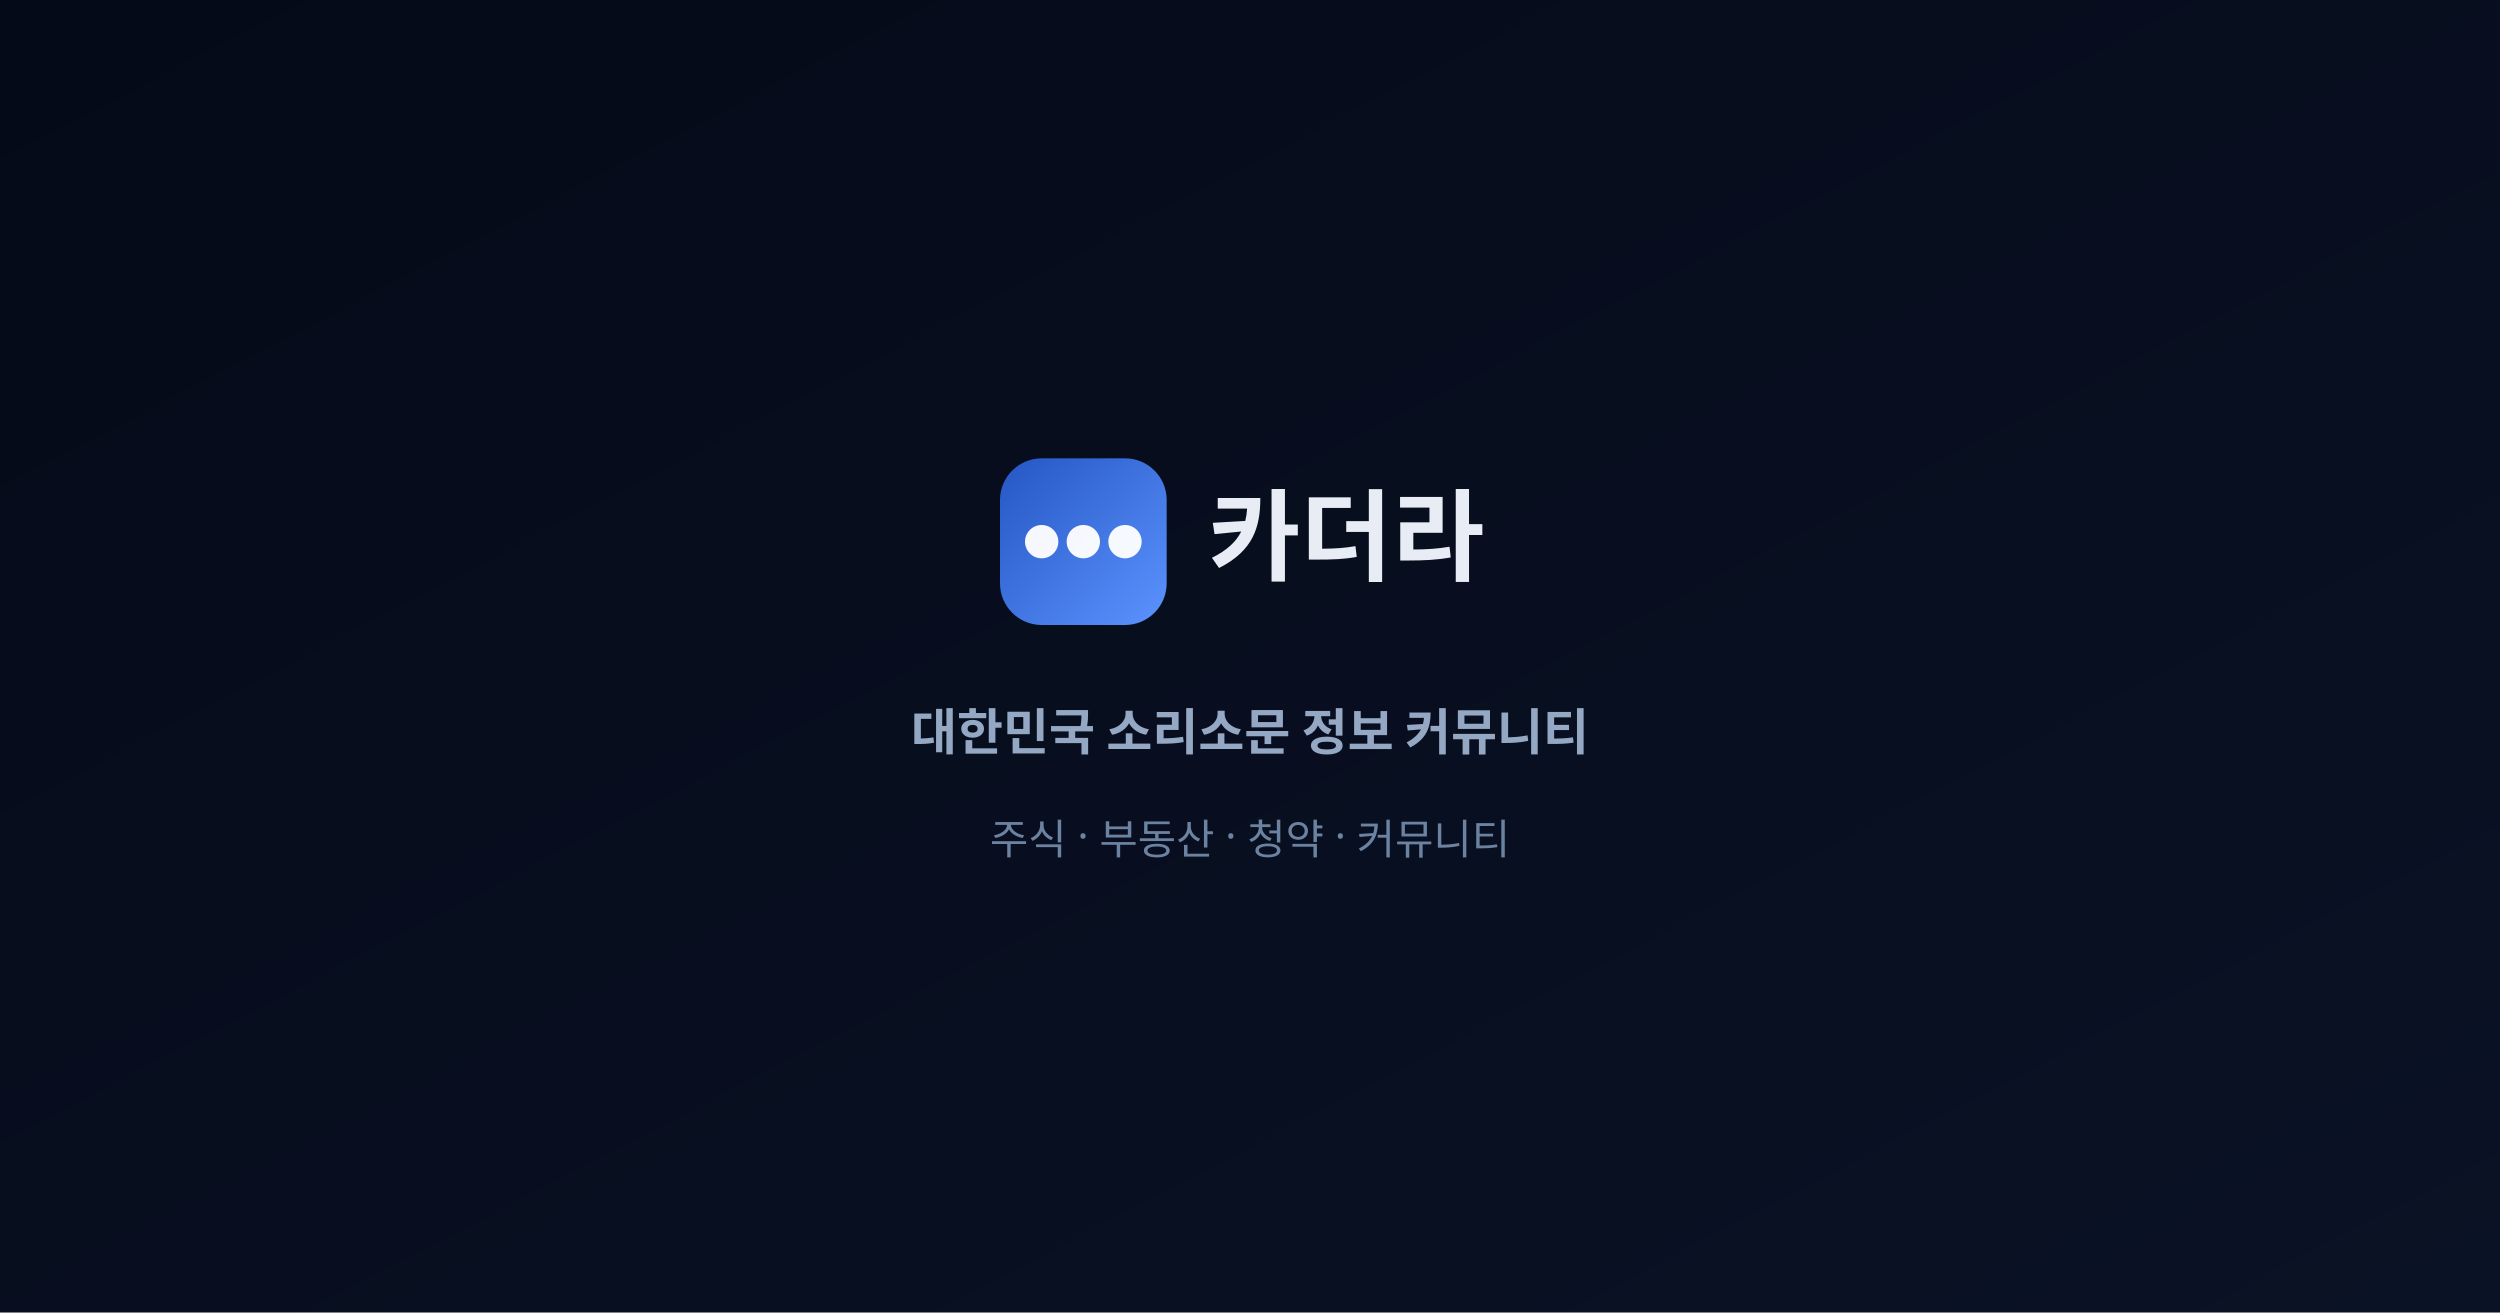
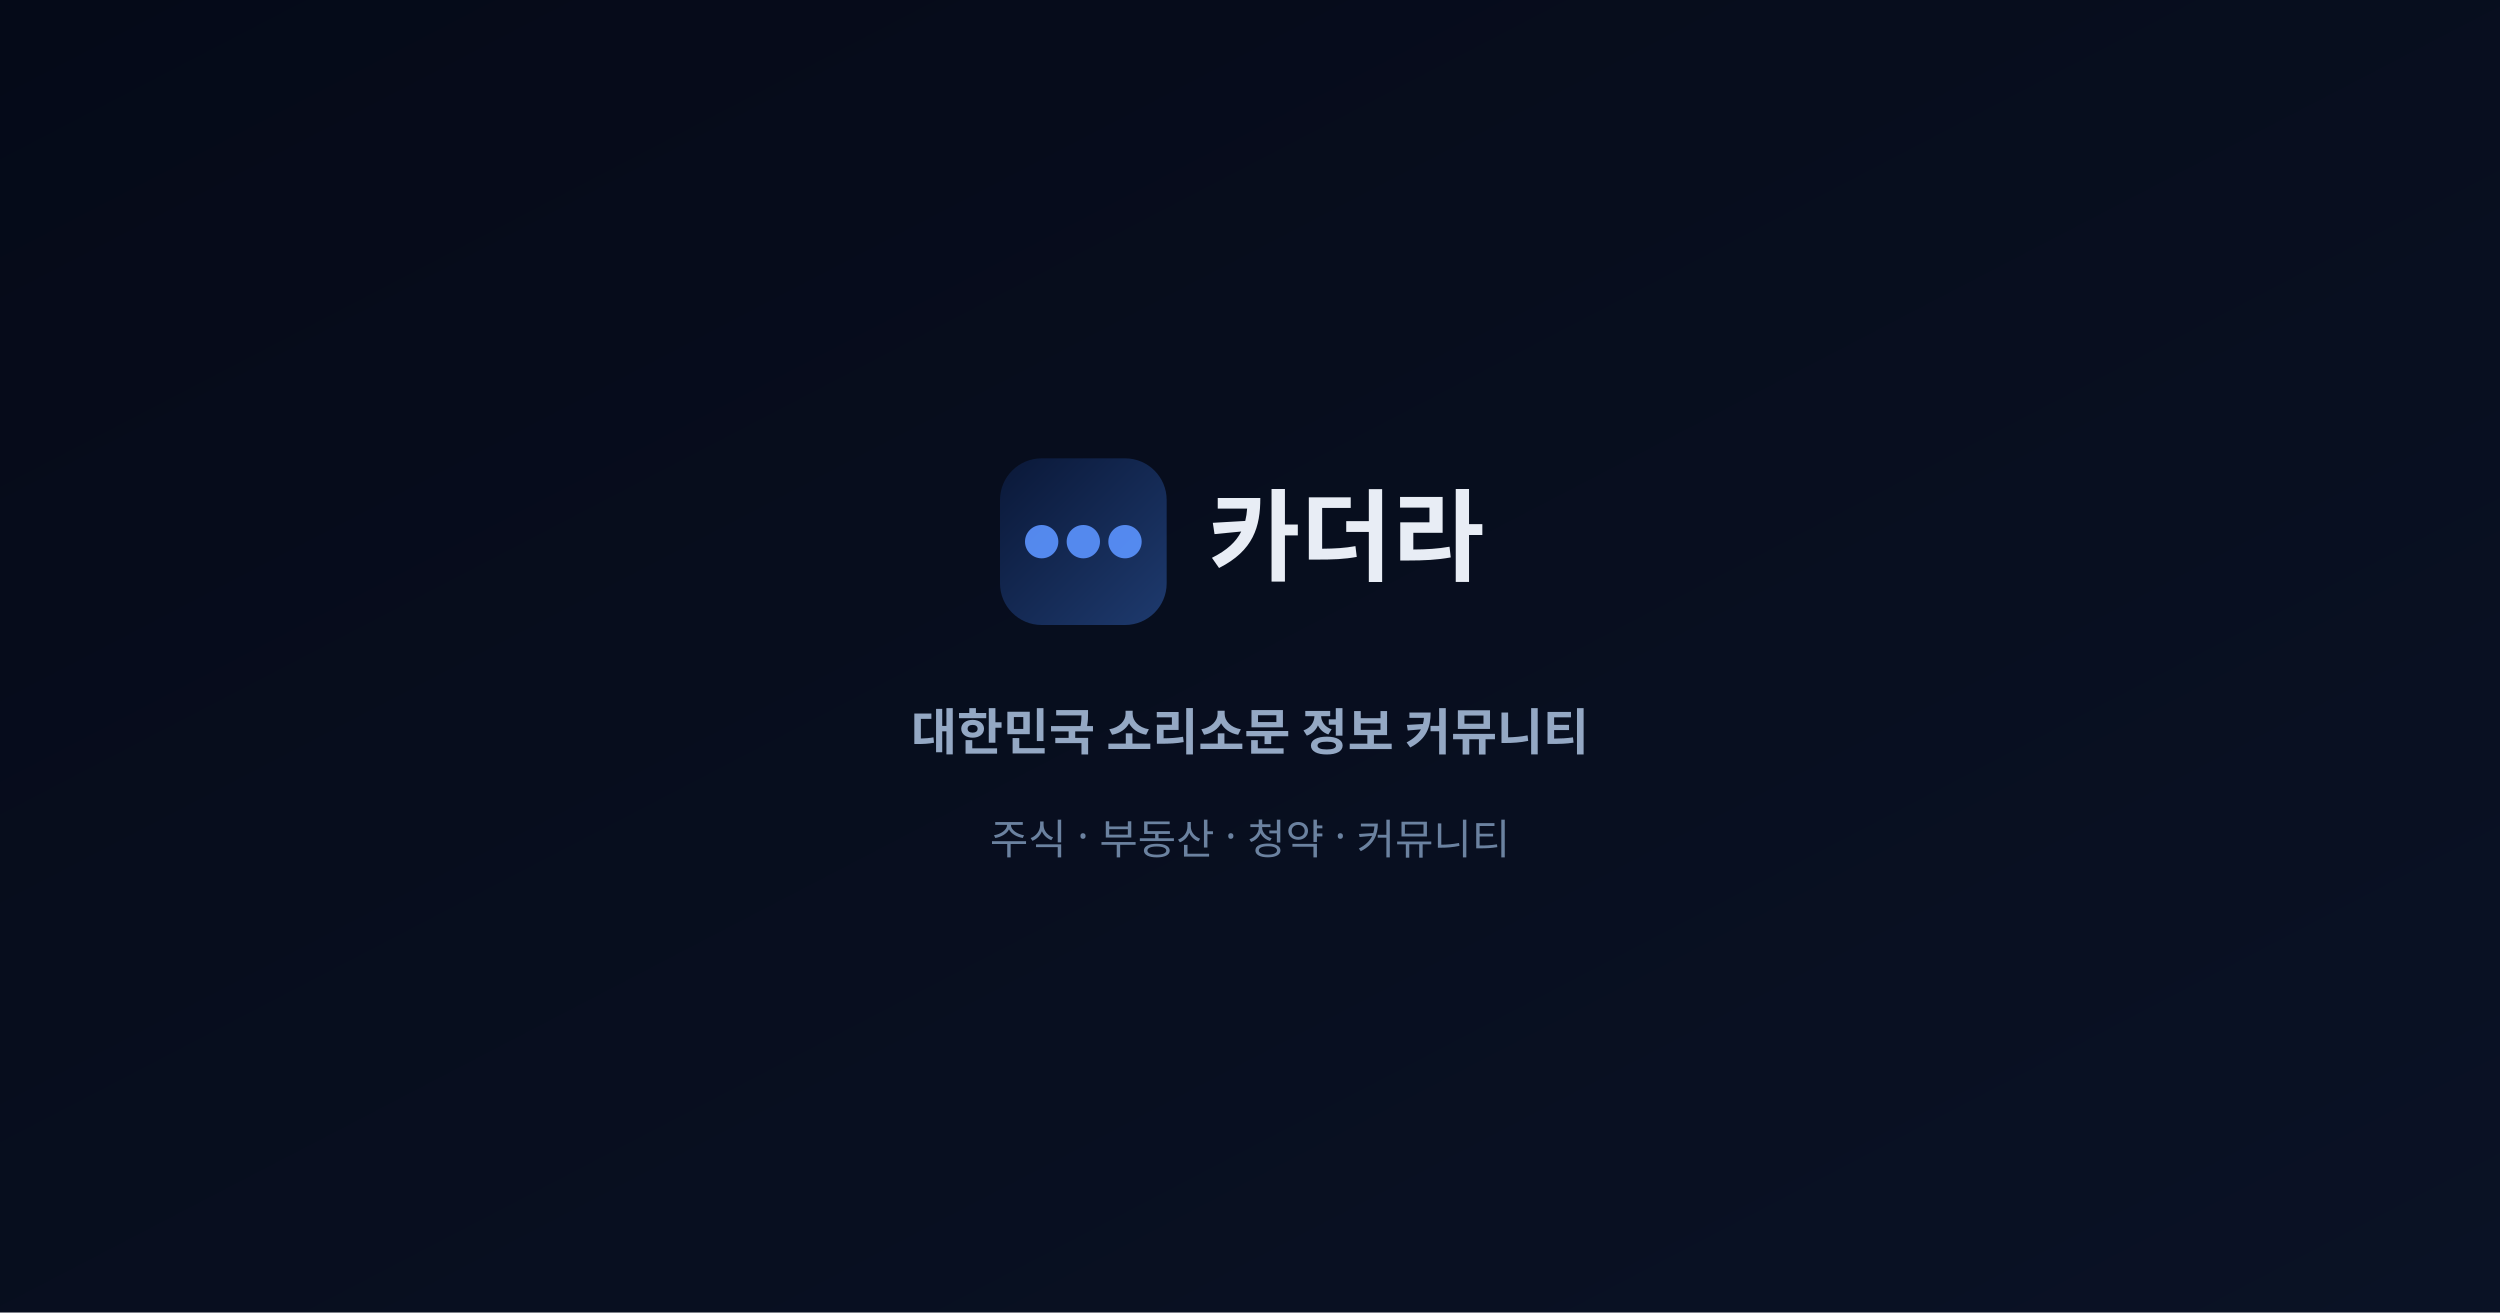
<svg xmlns="http://www.w3.org/2000/svg" width="1200" height="630" viewBox="0 0 1200 630">
  <defs>
    <linearGradient id="bg" x1="0%" y1="0%" x2="100%" y2="100%">
      <stop offset="0%" stop-color="#050A18" />
      <stop offset="100%" stop-color="#0A1225" />
    </linearGradient>
    <linearGradient id="logo" x1="0%" y1="0%" x2="100%" y2="100%">
-       <stop offset="0%" stop-color="#2556C4" />
-       <stop offset="100%" stop-color="#5B93FF" />
+       <stop offset="0%" stop-color="#0A1838" />
+       <stop offset="100%" stop-color="#1E3A6E" />
    </linearGradient>
  </defs>
  <rect width="1200" height="630" fill="url(#bg)" />
  <rect x="480" y="220" width="80" height="80" rx="20" fill="url(#logo)" />
-   <circle cx="500" cy="260" r="8" fill="white" opacity="0.95" />
-   <circle cx="520" cy="260" r="8" fill="white" opacity="0.95" />
-   <circle cx="540" cy="260" r="8" fill="white" opacity="0.95" />
+   <circle cx="500" cy="260" r="8" fill="#5B93FF" opacity="0.9" />
+   <circle cx="520" cy="260" r="8" fill="#5B93FF" opacity="0.9" />
+   <circle cx="540" cy="260" r="8" fill="#5B93FF" opacity="0.9" />
  <text x="580" y="275" font-family="system-ui" font-weight="900" font-size="48" fill="#E8EDF5">카더라</text>
  <text x="600" y="360" font-family="system-ui" font-weight="600" font-size="24" fill="#94A8C4" text-anchor="middle">대한민국 소리소문 정보 커뮤니티</text>
  <text x="600" y="410" font-family="system-ui" font-weight="500" font-size="20" fill="#6B82A0" text-anchor="middle">주식 · 부동산 · 청약 · 커뮤니티</text>
</svg>
